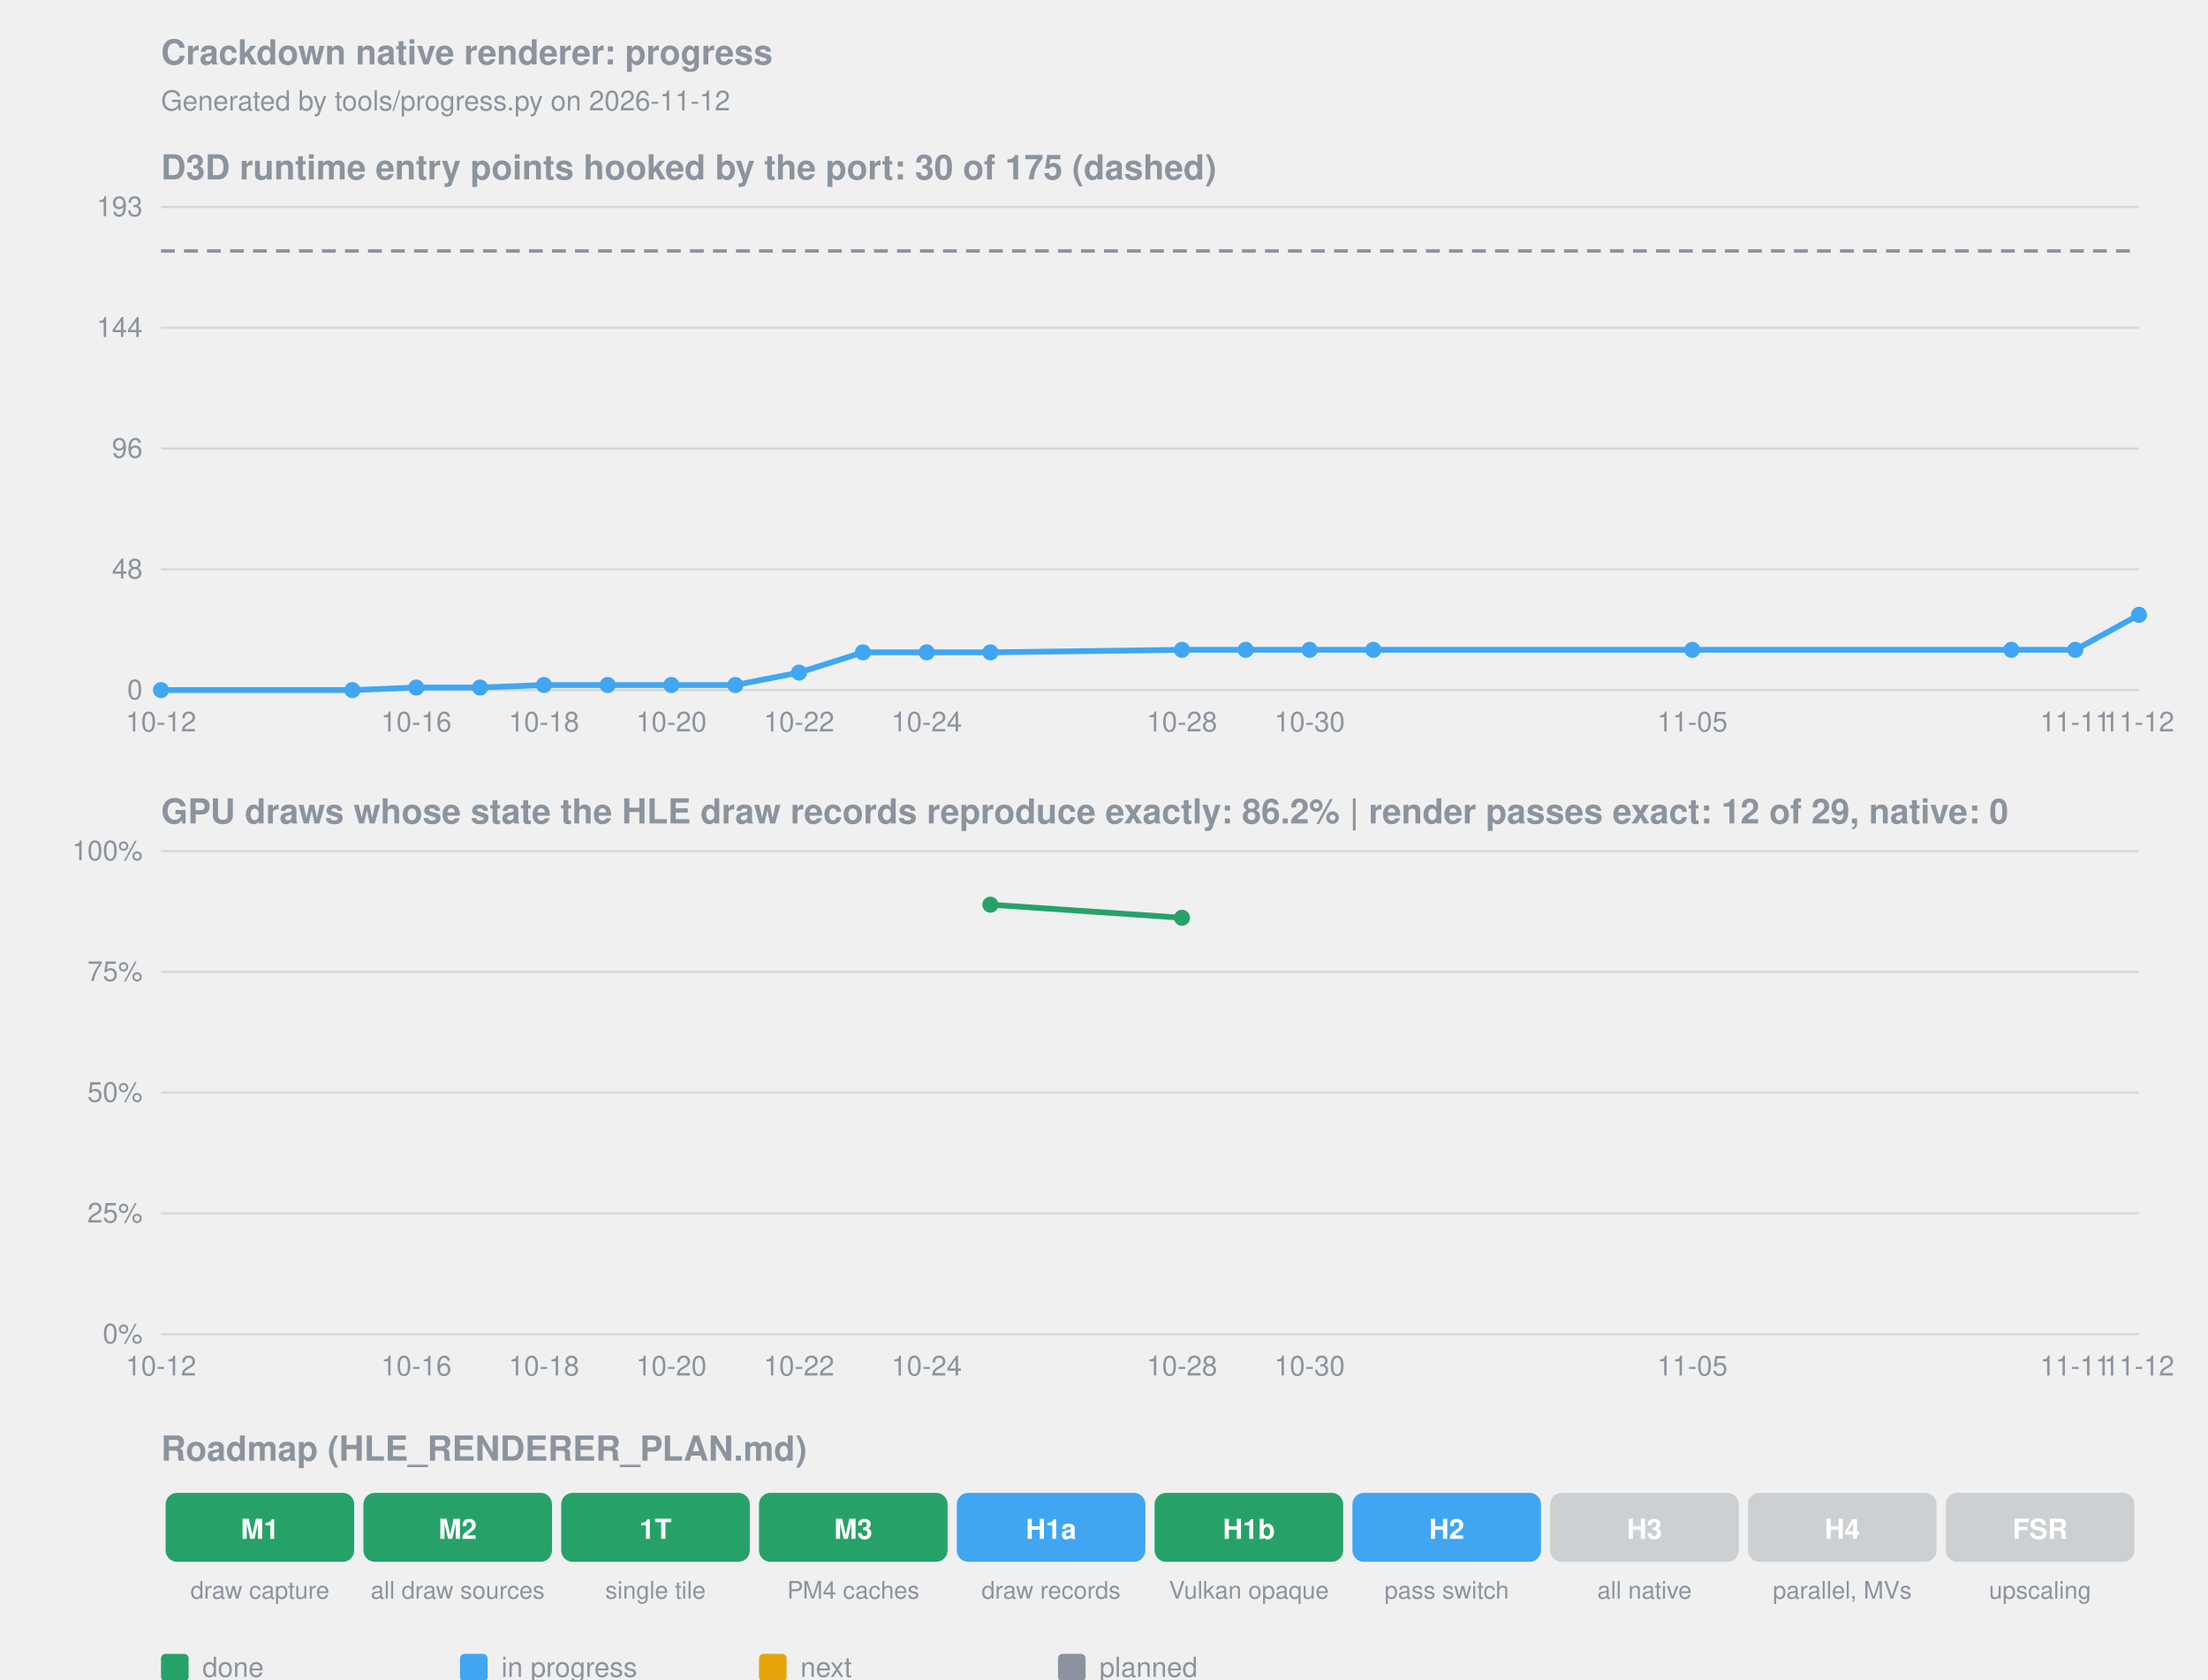
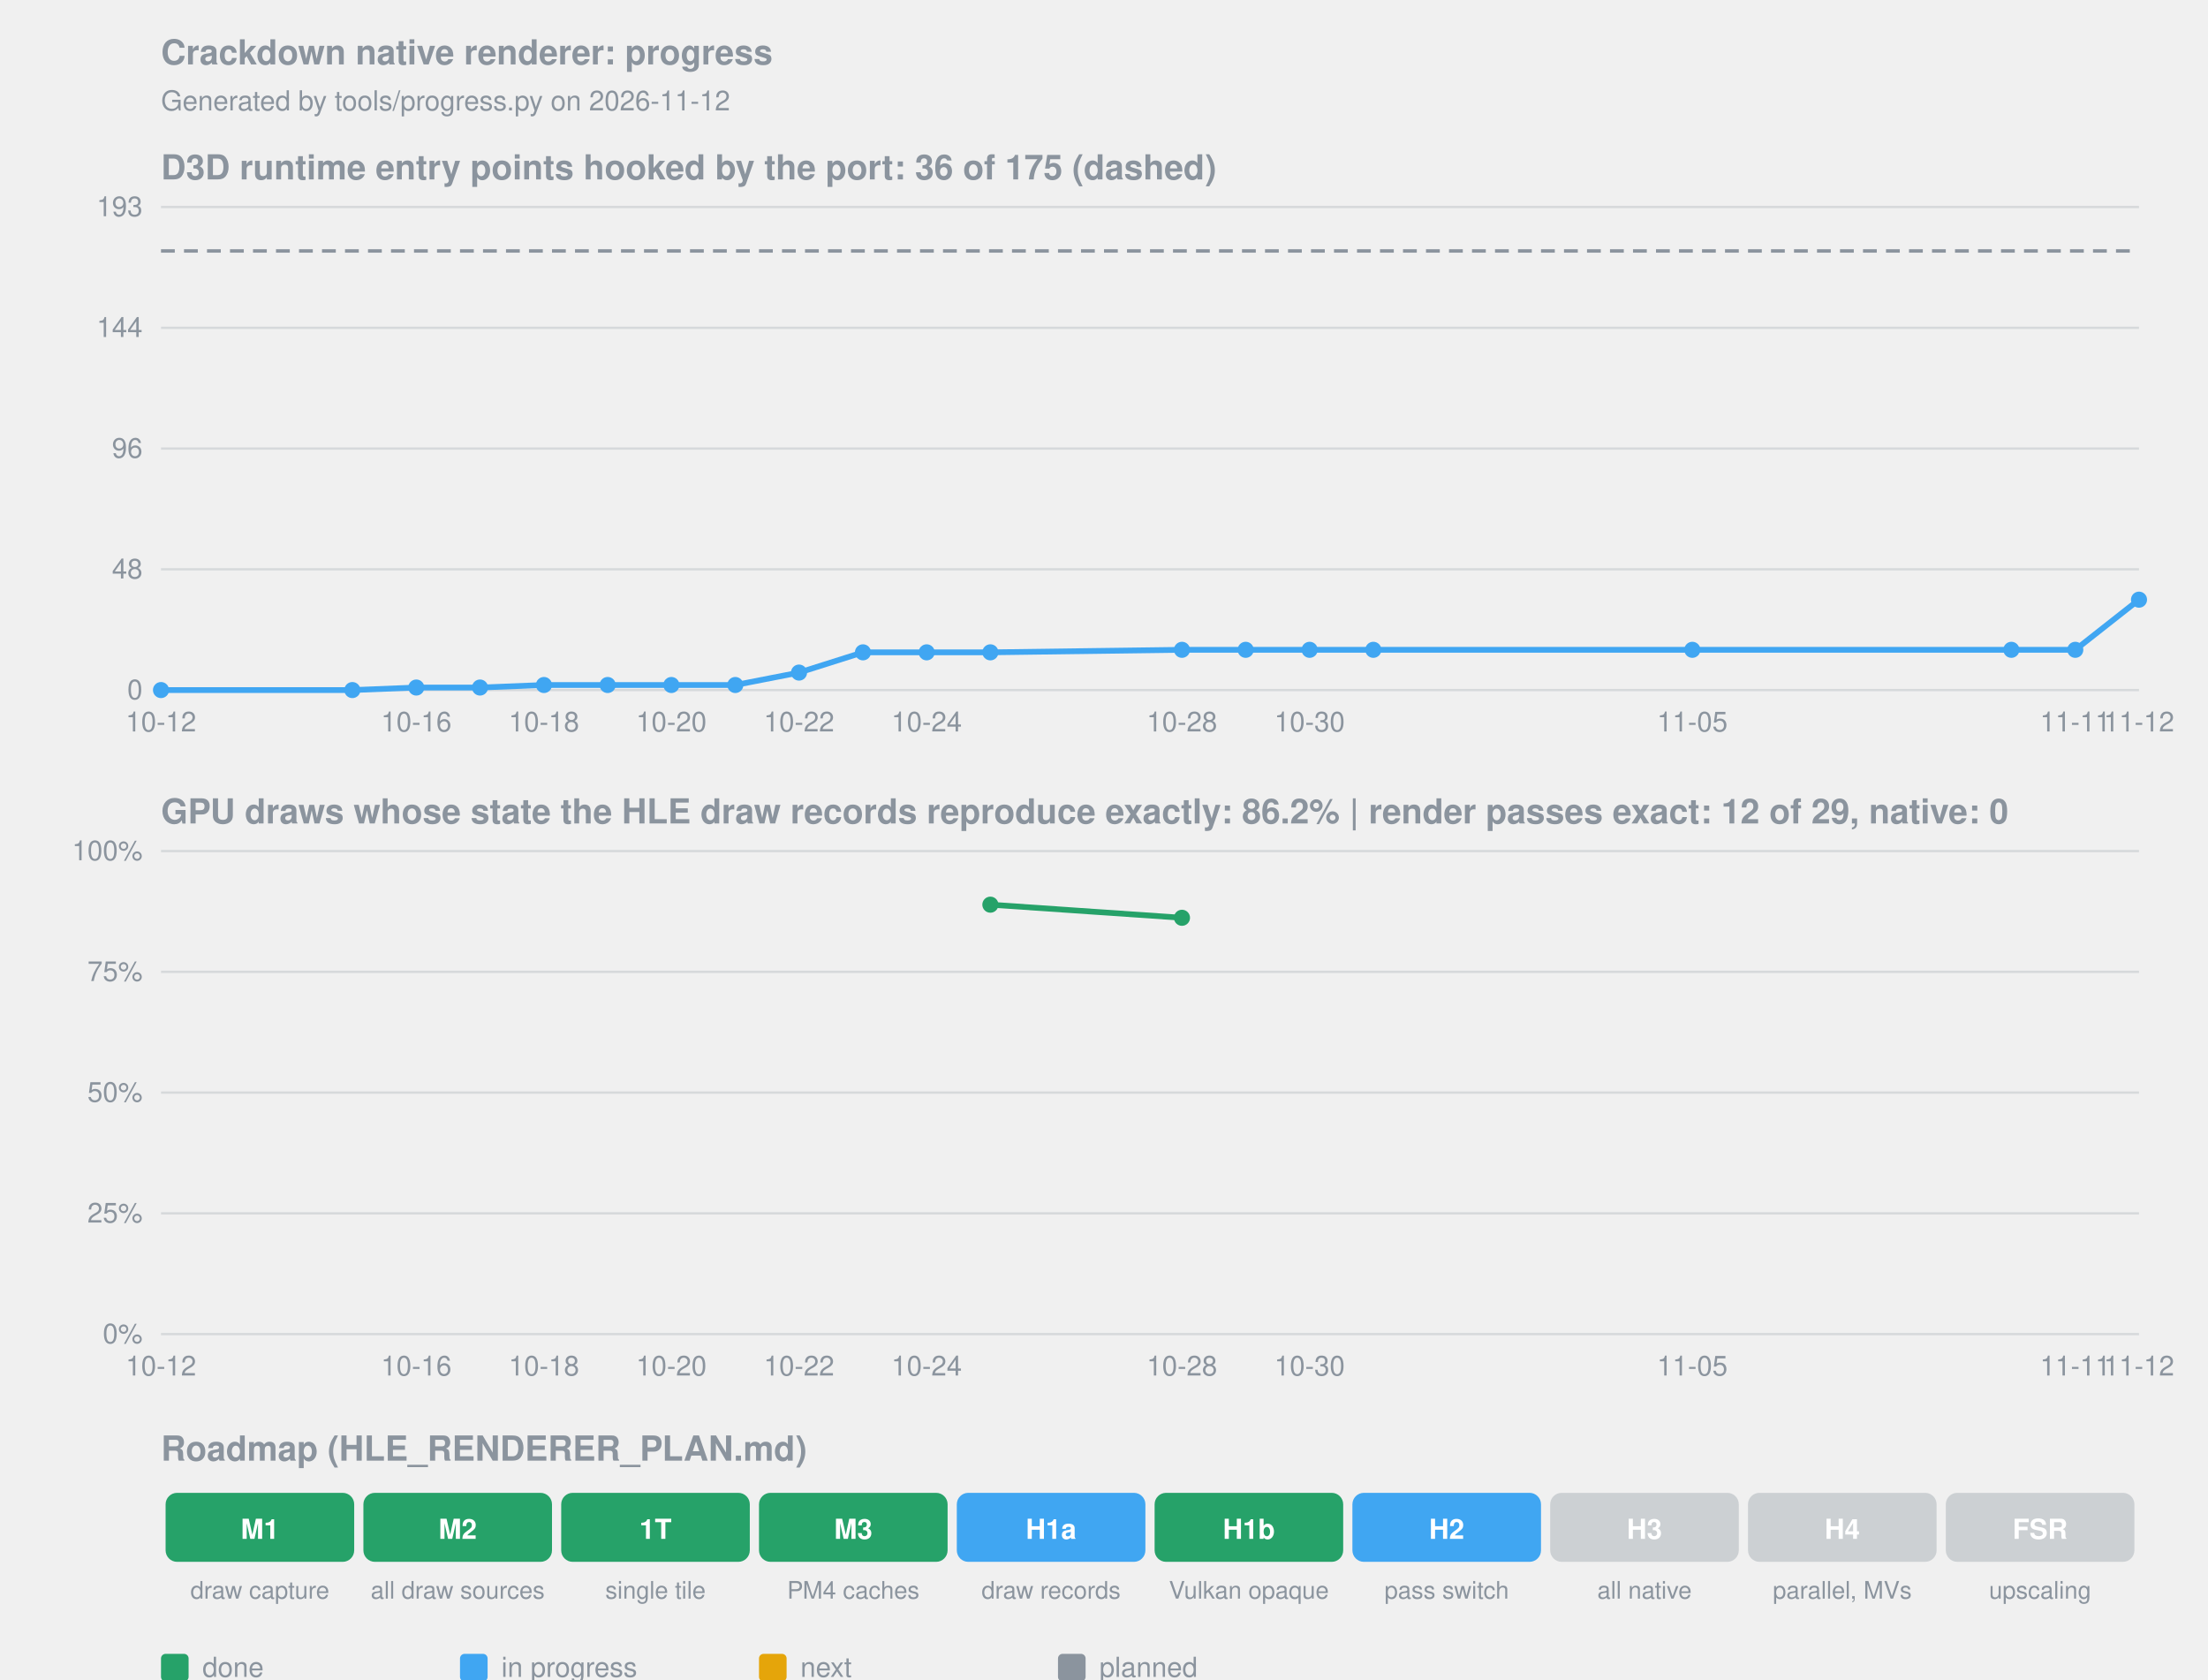
<svg xmlns="http://www.w3.org/2000/svg" width="960" height="730" viewBox="0 0 960 730" font-family="Segoe UI, Helvetica, Arial, sans-serif" font-size="12">
  <style>.t{fill:#8b949e}.h{fill:#8b949e;font-size:15px;font-weight:600}.g{stroke:#8b949e;stroke-opacity:.25}.a{fill:none;stroke:#40a6f2;stroke-width:2.5}.d{fill:none;stroke:#8b949e;stroke-width:1.5;stroke-dasharray:6 4}.m{fill:none;stroke:#26a269;stroke-width:2.5}</style>
  <text class="h" x="70" y="28">Crackdown native renderer: progress</text>
  <text class="t" x="70" y="48">Generated by tools/progress.py on 2026-11-12</text>
-   <text class="h" x="70" y="78">D3D runtime entry points hooked by the port: 30 of 175 (dashed)</text>
+   <text class="h" x="70" y="78">D3D runtime entry points hooked by the port: 36 of 175 (dashed)</text>
  <line class="g" x1="70" x2="930" y1="300.0" y2="300.0" />
  <text class="t" x="62" y="304.0" text-anchor="end">0</text>
  <line class="g" x1="70" x2="930" y1="247.5" y2="247.5" />
  <text class="t" x="62" y="251.5" text-anchor="end">48</text>
  <line class="g" x1="70" x2="930" y1="195.0" y2="195.0" />
  <text class="t" x="62" y="199.0" text-anchor="end">96</text>
  <line class="g" x1="70" x2="930" y1="142.5" y2="142.5" />
  <text class="t" x="62" y="146.5" text-anchor="end">144</text>
  <line class="g" x1="70" x2="930" y1="90.0" y2="90.0" />
  <text class="t" x="62" y="94.0" text-anchor="end">193</text>
  <line class="d" x1="70" x2="930" y1="109.1" y2="109.1" />
-   <polyline class="a" points="70.0,300.0 153.2,300.0 181.0,298.9 208.7,298.9 236.5,297.8 264.2,297.8 291.9,297.8 319.7,297.8 347.4,292.4 375.2,283.6 402.9,283.6 430.6,283.6 513.9,282.5 541.6,282.5 569.4,282.5 597.1,282.5 735.8,282.5 874.5,282.5 902.3,282.5 930.0,267.3" />
+   <polyline class="a" points="70.0,300.0 153.2,300.0 181.0,298.9 208.7,298.9 236.5,297.8 264.2,297.8 291.9,297.8 319.7,297.8 347.4,292.4 375.2,283.6 402.9,283.6 430.6,283.6 513.9,282.5 541.6,282.5 569.4,282.5 597.1,282.5 735.8,282.5 874.5,282.5 902.3,282.5 930.0,260.7" />
  <circle cx="70.0" cy="300.0" r="3.5" fill="#40a6f2" />
  <circle cx="153.2" cy="300.0" r="3.5" fill="#40a6f2" />
  <circle cx="181.0" cy="298.9" r="3.5" fill="#40a6f2" />
  <circle cx="208.7" cy="298.9" r="3.5" fill="#40a6f2" />
  <circle cx="236.5" cy="297.8" r="3.5" fill="#40a6f2" />
  <circle cx="264.2" cy="297.8" r="3.5" fill="#40a6f2" />
  <circle cx="291.9" cy="297.8" r="3.5" fill="#40a6f2" />
  <circle cx="319.7" cy="297.8" r="3.5" fill="#40a6f2" />
  <circle cx="347.4" cy="292.4" r="3.5" fill="#40a6f2" />
  <circle cx="375.2" cy="283.6" r="3.5" fill="#40a6f2" />
  <circle cx="402.9" cy="283.6" r="3.5" fill="#40a6f2" />
  <circle cx="430.6" cy="283.6" r="3.5" fill="#40a6f2" />
  <circle cx="513.9" cy="282.5" r="3.5" fill="#40a6f2" />
  <circle cx="541.6" cy="282.5" r="3.5" fill="#40a6f2" />
  <circle cx="569.4" cy="282.5" r="3.5" fill="#40a6f2" />
  <circle cx="597.1" cy="282.5" r="3.5" fill="#40a6f2" />
  <circle cx="735.8" cy="282.5" r="3.5" fill="#40a6f2" />
  <circle cx="874.5" cy="282.5" r="3.5" fill="#40a6f2" />
  <circle cx="902.3" cy="282.5" r="3.5" fill="#40a6f2" />
-   <circle cx="930.0" cy="267.3" r="3.5" fill="#40a6f2" />
+   <circle cx="930.0" cy="260.7" r="3.5" fill="#40a6f2" />
  <text class="t" x="70.0" y="318" text-anchor="middle">10-12</text>
  <text class="t" x="181.0" y="318" text-anchor="middle">10-16</text>
  <text class="t" x="236.5" y="318" text-anchor="middle">10-18</text>
  <text class="t" x="291.9" y="318" text-anchor="middle">10-20</text>
  <text class="t" x="347.4" y="318" text-anchor="middle">10-22</text>
  <text class="t" x="402.9" y="318" text-anchor="middle">10-24</text>
  <text class="t" x="513.9" y="318" text-anchor="middle">10-28</text>
  <text class="t" x="569.4" y="318" text-anchor="middle">10-30</text>
  <text class="t" x="735.8" y="318" text-anchor="middle">11-05</text>
  <text class="t" x="902.3" y="318" text-anchor="middle">11-11</text>
  <text class="t" x="930.0" y="318" text-anchor="middle">11-12</text>
  <text class="h" x="70" y="358">GPU draws whose state the HLE draw records reproduce exactly: 86.2%  |  render passes exact: 12 of 29, native: 0</text>
  <line class="g" x1="70" x2="930" y1="580.0" y2="580.0" />
  <text class="t" x="62" y="584.0" text-anchor="end">0%</text>
  <line class="g" x1="70" x2="930" y1="527.5" y2="527.5" />
  <text class="t" x="62" y="531.5" text-anchor="end">25%</text>
  <line class="g" x1="70" x2="930" y1="475.0" y2="475.0" />
  <text class="t" x="62" y="479.0" text-anchor="end">50%</text>
  <line class="g" x1="70" x2="930" y1="422.5" y2="422.5" />
  <text class="t" x="62" y="426.5" text-anchor="end">75%</text>
  <line class="g" x1="70" x2="930" y1="370.0" y2="370.0" />
  <text class="t" x="62" y="374.0" text-anchor="end">100%</text>
  <polyline class="m" points="430.6,393.3 513.9,399.0" />
  <circle cx="430.6" cy="393.3" r="3.5" fill="#26a269" />
  <circle cx="513.9" cy="399.0" r="3.5" fill="#26a269" />
  <text class="t" x="70.0" y="598" text-anchor="middle">10-12</text>
  <text class="t" x="181.0" y="598" text-anchor="middle">10-16</text>
  <text class="t" x="236.5" y="598" text-anchor="middle">10-18</text>
  <text class="t" x="291.9" y="598" text-anchor="middle">10-20</text>
  <text class="t" x="347.4" y="598" text-anchor="middle">10-22</text>
  <text class="t" x="402.9" y="598" text-anchor="middle">10-24</text>
  <text class="t" x="513.9" y="598" text-anchor="middle">10-28</text>
  <text class="t" x="569.4" y="598" text-anchor="middle">10-30</text>
  <text class="t" x="735.8" y="598" text-anchor="middle">11-05</text>
  <text class="t" x="902.3" y="598" text-anchor="middle">11-11</text>
  <text class="t" x="930.0" y="598" text-anchor="middle">11-12</text>
  <text class="h" x="70" y="635">Roadmap (HLE_RENDERER_PLAN.md)</text>
  <rect x="72.0" y="649" width="82.0" height="30" rx="5" fill="#26a269" fill-opacity="1" />
  <text x="113.0" y="669" text-anchor="middle" fill="#ffffff" font-weight="600">M1</text>
  <text class="t" x="113.0" y="695" text-anchor="middle" font-size="10.5">draw capture</text>
  <rect x="158.0" y="649" width="82.0" height="30" rx="5" fill="#26a269" fill-opacity="1" />
  <text x="199.0" y="669" text-anchor="middle" fill="#ffffff" font-weight="600">M2</text>
  <text class="t" x="199.0" y="695" text-anchor="middle" font-size="10.5">all draw sources</text>
  <rect x="244.0" y="649" width="82.0" height="30" rx="5" fill="#26a269" fill-opacity="1" />
  <text x="285.0" y="669" text-anchor="middle" fill="#ffffff" font-weight="600">1T</text>
  <text class="t" x="285.0" y="695" text-anchor="middle" font-size="10.5">single tile</text>
  <rect x="330.0" y="649" width="82.0" height="30" rx="5" fill="#26a269" fill-opacity="1" />
  <text x="371.0" y="669" text-anchor="middle" fill="#ffffff" font-weight="600">M3</text>
  <text class="t" x="371.0" y="695" text-anchor="middle" font-size="10.5">PM4 caches</text>
  <rect x="416.0" y="649" width="82.0" height="30" rx="5" fill="#40a6f2" fill-opacity="1" />
  <text x="457.0" y="669" text-anchor="middle" fill="#ffffff" font-weight="600">H1a</text>
  <text class="t" x="457.0" y="695" text-anchor="middle" font-size="10.5">draw records</text>
  <rect x="502.0" y="649" width="82.0" height="30" rx="5" fill="#26a269" fill-opacity="1" />
  <text x="543.0" y="669" text-anchor="middle" fill="#ffffff" font-weight="600">H1b</text>
  <text class="t" x="543.0" y="695" text-anchor="middle" font-size="10.5">Vulkan opaque</text>
  <rect x="588.0" y="649" width="82.0" height="30" rx="5" fill="#40a6f2" fill-opacity="1" />
  <text x="629.0" y="669" text-anchor="middle" fill="#ffffff" font-weight="600">H2</text>
  <text class="t" x="629.0" y="695" text-anchor="middle" font-size="10.5">pass switch</text>
  <rect x="674.0" y="649" width="82.0" height="30" rx="5" fill="#8b949e" fill-opacity=".35" />
  <text x="715.0" y="669" text-anchor="middle" fill="#ffffff" font-weight="600">H3</text>
  <text class="t" x="715.0" y="695" text-anchor="middle" font-size="10.5">all native</text>
  <rect x="760.0" y="649" width="82.0" height="30" rx="5" fill="#8b949e" fill-opacity=".35" />
  <text x="801.0" y="669" text-anchor="middle" fill="#ffffff" font-weight="600">H4</text>
  <text class="t" x="801.0" y="695" text-anchor="middle" font-size="10.5">parallel, MVs</text>
  <rect x="846.0" y="649" width="82.0" height="30" rx="5" fill="#8b949e" fill-opacity=".35" />
  <text x="887.0" y="669" text-anchor="middle" fill="#ffffff" font-weight="600">FSR</text>
  <text class="t" x="887.0" y="695" text-anchor="middle" font-size="10.5">upscaling</text>
  <rect x="70" y="719" width="12" height="12" rx="2" fill="#26a269" />
  <text class="t" x="88" y="729">done</text>
  <rect x="200" y="719" width="12" height="12" rx="2" fill="#40a6f2" />
  <text class="t" x="218" y="729">in progress</text>
  <rect x="330" y="719" width="12" height="12" rx="2" fill="#e5a50a" />
  <text class="t" x="348" y="729">next</text>
  <rect x="460" y="719" width="12" height="12" rx="2" fill="#8b949e" />
  <text class="t" x="478" y="729">planned</text>
</svg>
